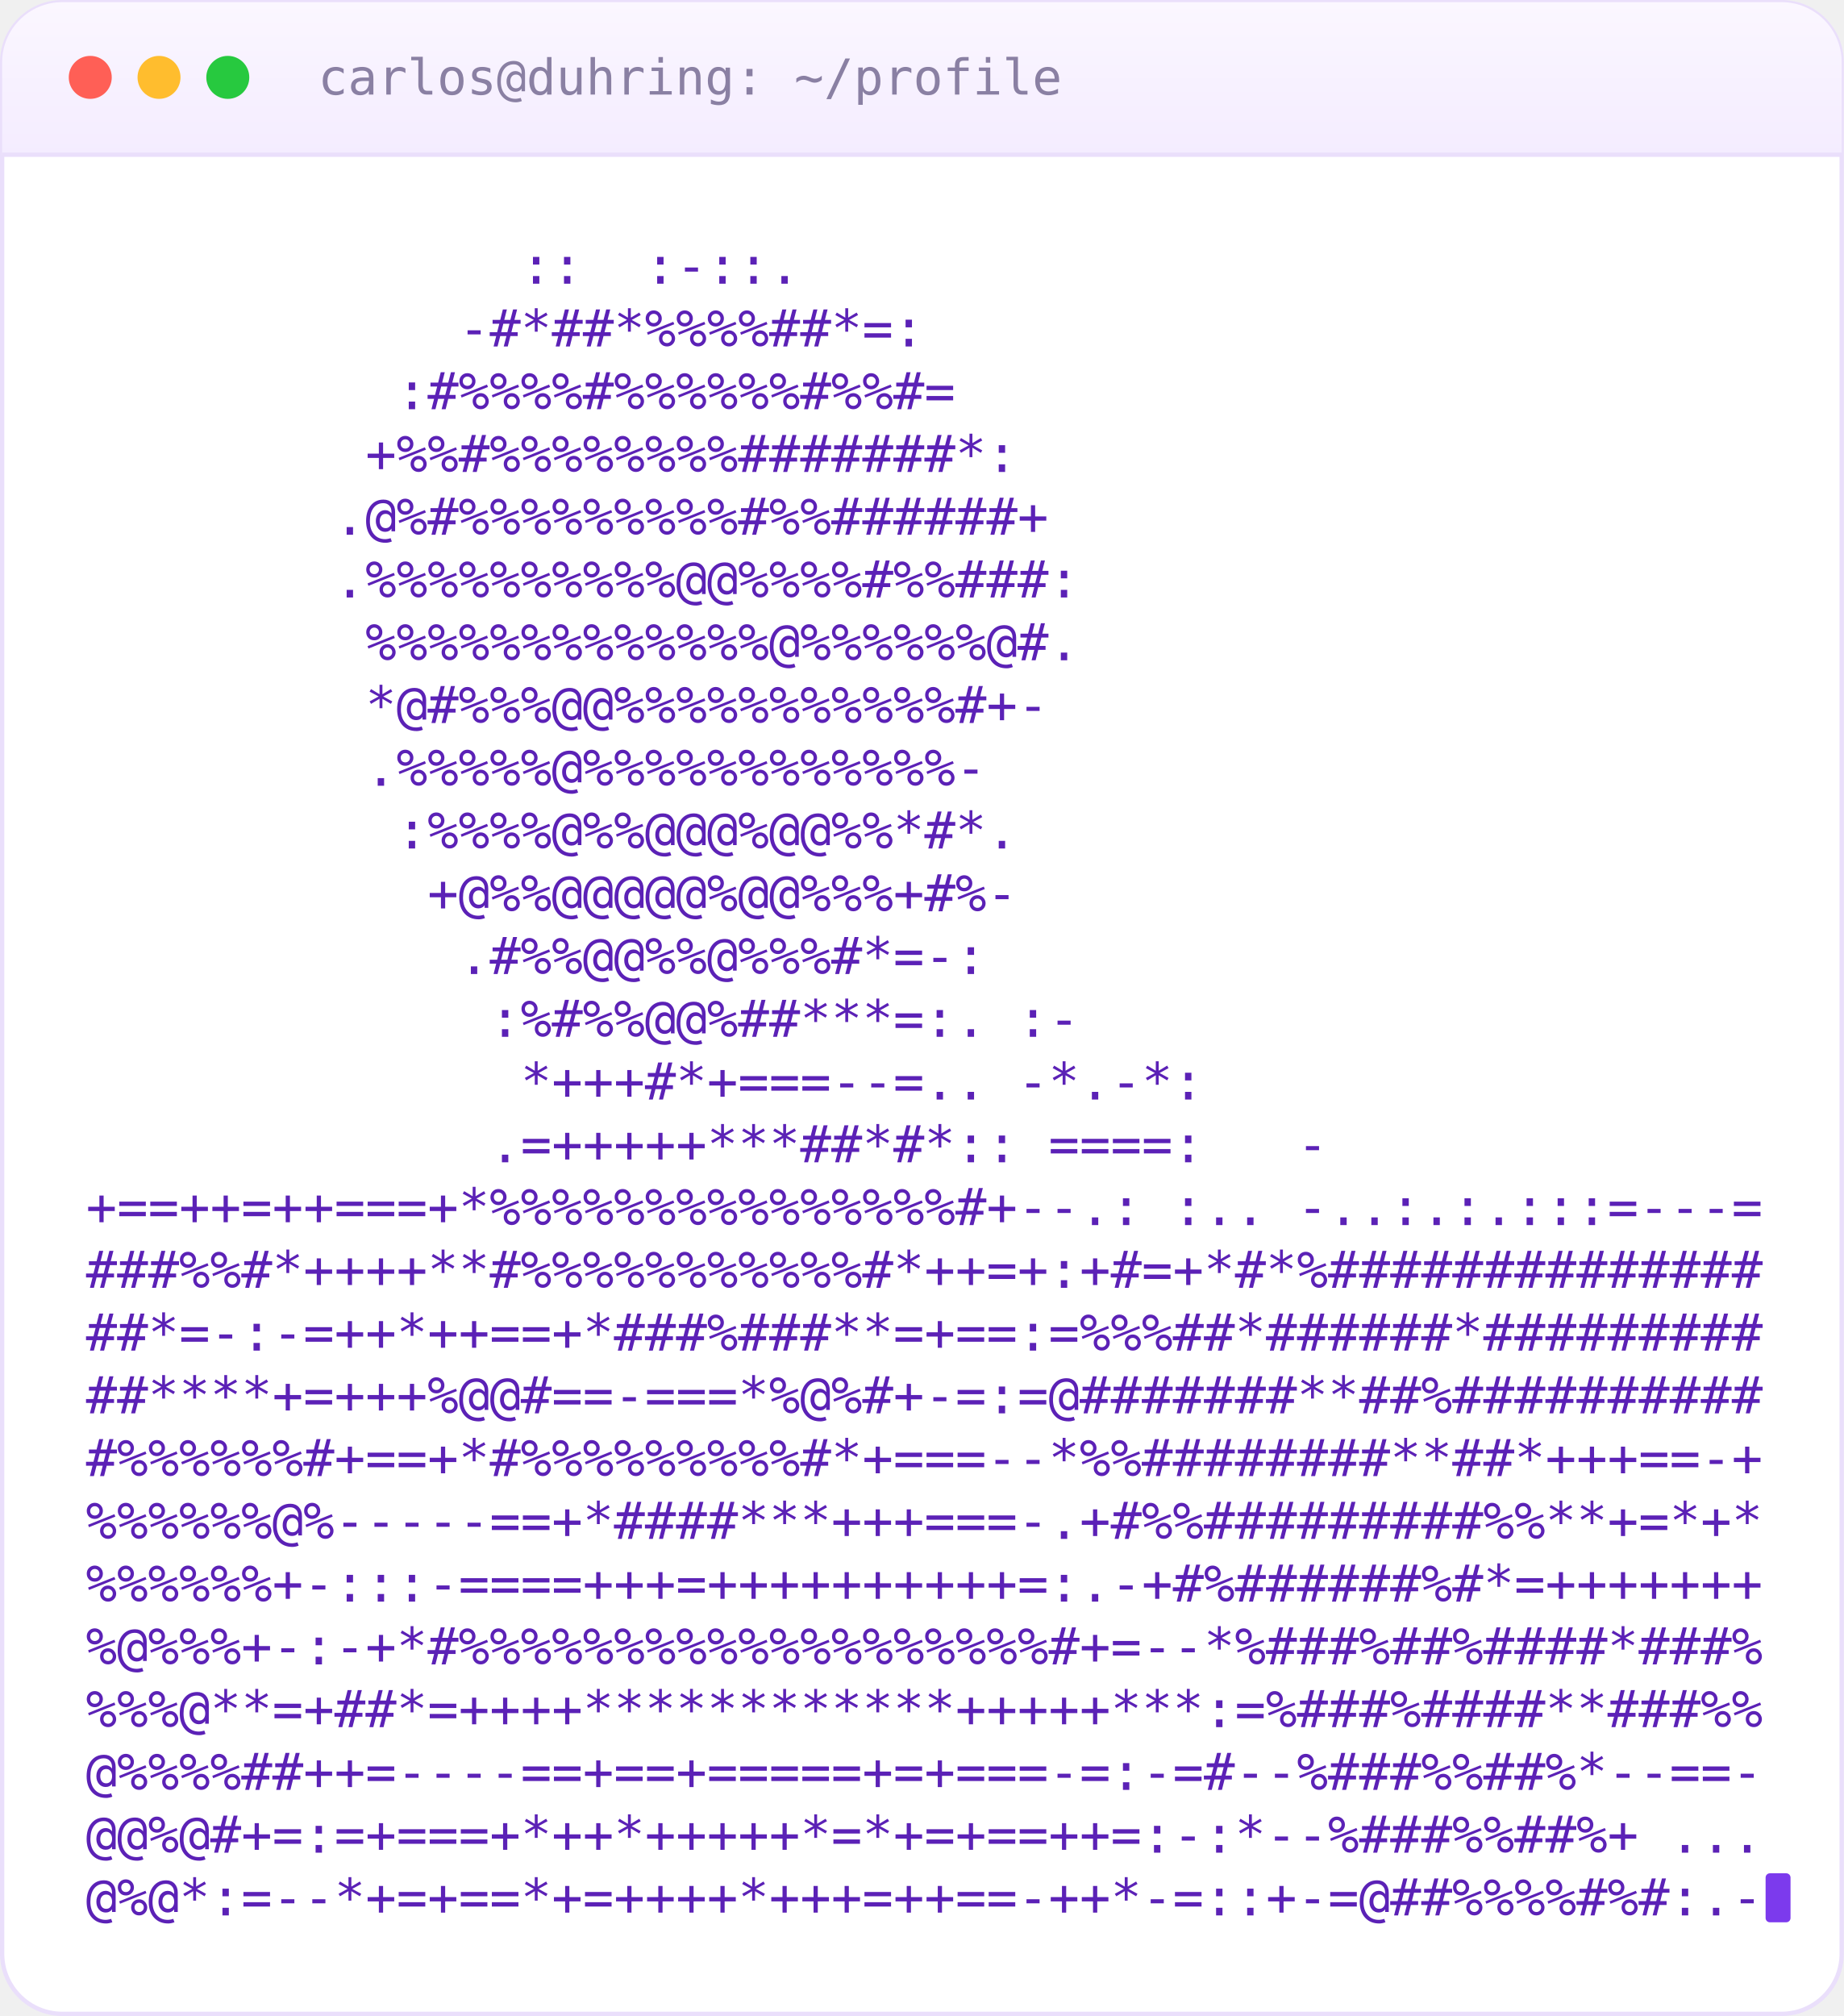
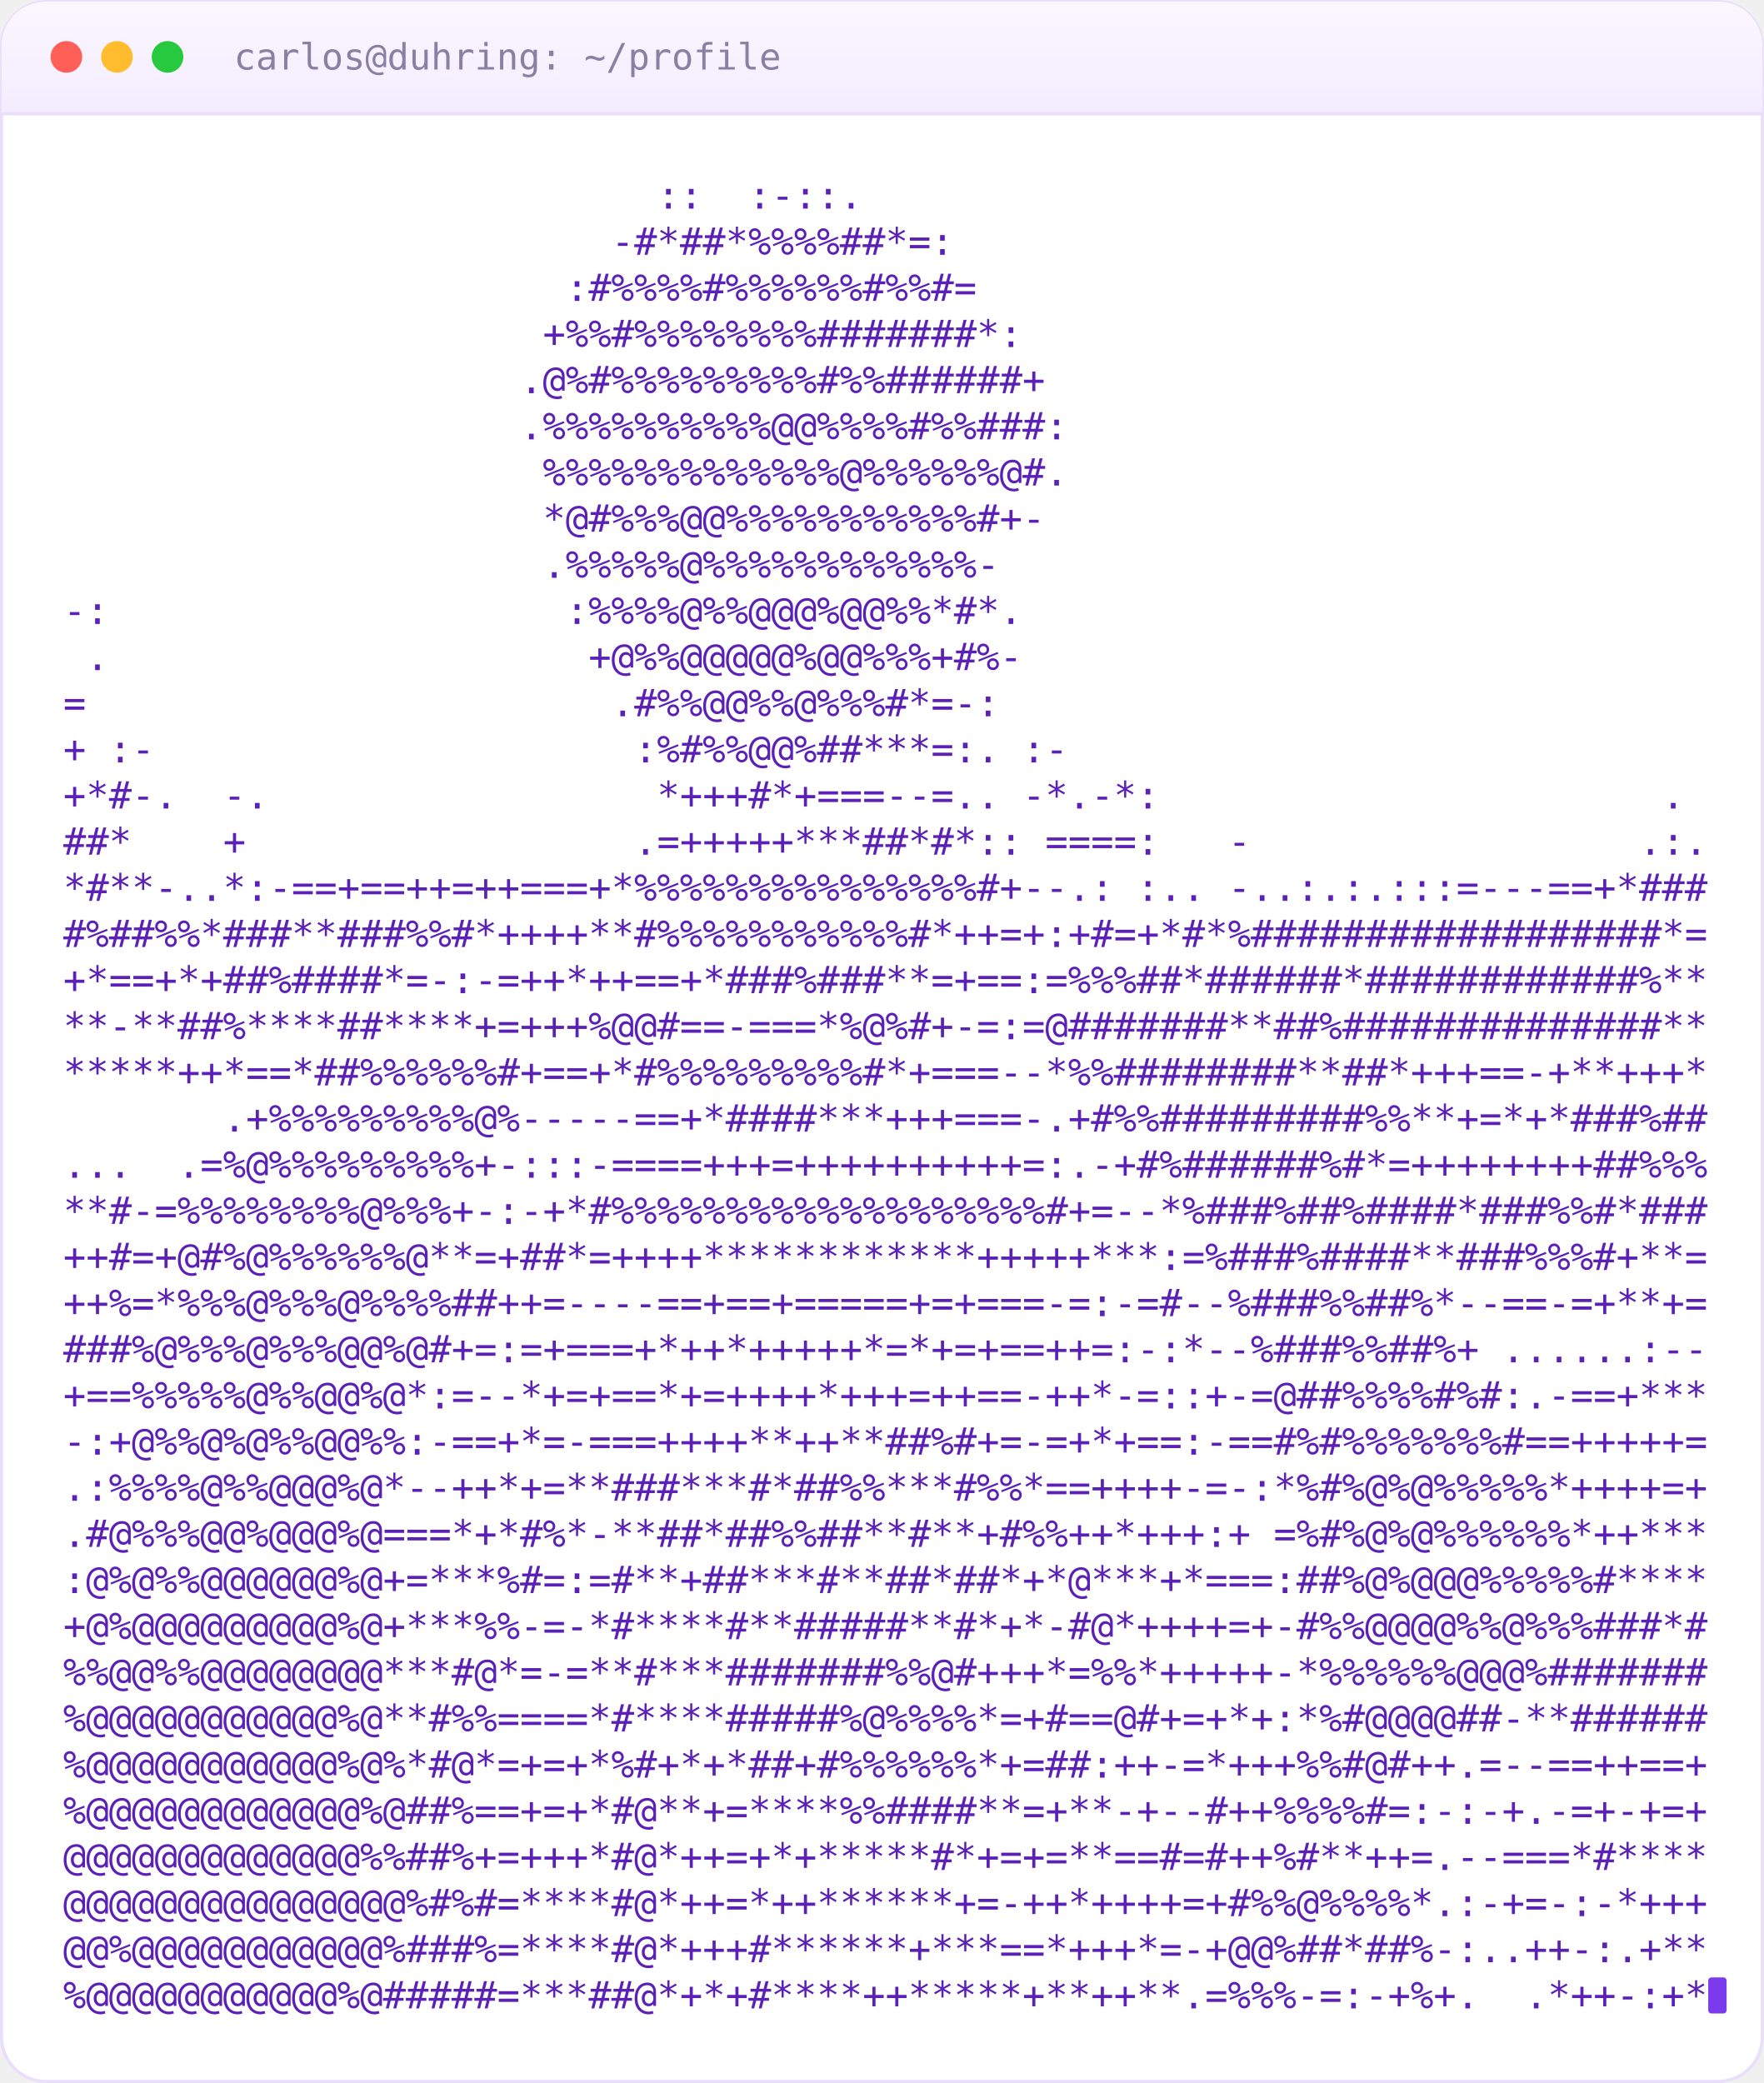
- <svg xmlns="http://www.w3.org/2000/svg" width="429" height="469" viewBox="0 0 429 469" role="img" aria-label="Retrato de Carlos Duhring em arte ASCII">
+ <svg xmlns="http://www.w3.org/2000/svg" width="558" height="659" viewBox="0 0 558 659" role="img" aria-label="Retrato de Carlos Duhring em arte ASCII">
  <defs>
    <linearGradient id="bar" x1="0" y1="0" x2="0" y2="1">
      <stop offset="0" stop-color="#fbf7ff" />
      <stop offset="1" stop-color="#f4ecff" />
    </linearGradient>
  </defs>
-   <rect x="0.5" y="0.5" width="428" height="468" rx="14" fill="#ffffff" stroke="#eadffb" />
-   <path d="M0.5 14.5A14 14 0 0 1 14.5 0.5H414.5A14 14 0 0 1 428.5 14.5V36H0.5Z" fill="url(#bar)" />
-   <line x1="0.5" y1="36" x2="428.5" y2="36" stroke="#eadffb" />
+   <rect x="0.5" y="0.5" width="557" height="658" rx="14" fill="#ffffff" stroke="#eadffb" />
+   <path d="M0.5 14.5A14 14 0 0 1 14.5 0.5H543.5A14 14 0 0 1 557.5 14.5V36H0.5Z" fill="url(#bar)" />
+   <line x1="0.5" y1="36" x2="557.5" y2="36" stroke="#eadffb" />
  <circle cx="21" cy="18" r="5" fill="#ff5f56" />
  <circle cx="37" cy="18" r="5" fill="#ffbd2e" />
  <circle cx="53" cy="18" r="5" fill="#27c93f" />
  <text x="74" y="22" font-family="ui-monospace,SFMono-Regular,Menlo,Consolas,monospace" font-size="11.5" fill="#8a80a3">carlos@duhring: ~/profile</text>
  <text font-family="ui-monospace,SFMono-Regular,Menlo,Consolas,monospace" font-size="12" fill="#5b21b6" xml:space="preserve">
-     <tspan x="20" y="66.0">              ::  :-::.</tspan>
-     <tspan x="20" y="80.6">            -#*##*%%%%##*=:</tspan>
-     <tspan x="20" y="95.2">          :#%%%%#%%%%%%#%%#=</tspan>
-     <tspan x="20" y="109.8">         +%%#%%%%%%%%#######*:</tspan>
-     <tspan x="20" y="124.4">        .@%#%%%%%%%%%#%%######+</tspan>
-     <tspan x="20" y="139.0">        .%%%%%%%%%%@@%%%%#%%###:</tspan>
-     <tspan x="20" y="153.6">         %%%%%%%%%%%%%@%%%%%%@#.</tspan>
-     <tspan x="20" y="168.2">         *@#%%%@@%%%%%%%%%%%#+-</tspan>
-     <tspan x="20" y="182.8">         .%%%%%@%%%%%%%%%%%%-</tspan>
-     <tspan x="20" y="197.4">          :%%%%@%%@@@%@@%%*#*.</tspan>
-     <tspan x="20" y="212.0">           +@%%@@@@@%@@%%%+#%-</tspan>
-     <tspan x="20" y="226.6">            .#%%@@%%@%%%#*=-:</tspan>
-     <tspan x="20" y="241.2">             :%#%%@@%##***=:. :-</tspan>
-     <tspan x="20" y="255.8">              *+++#*+===--=.. -*.-*:</tspan>
-     <tspan x="20" y="270.4">             .=+++++***##*#*:: ====:   -</tspan>
-     <tspan x="20" y="285.0">+==++=++===+*%%%%%%%%%%%%%%%#+--.: :.. -..:.:.:::=---=</tspan>
-     <tspan x="20" y="299.6">###%%#*++++**#%%%%%%%%%%%#*++=+:+#=+*#*%##############</tspan>
-     <tspan x="20" y="314.2">##*=-:-=++*++==+*###%###**=+==:=%%%##*######*#########</tspan>
-     <tspan x="20" y="328.8">##****+=+++%@@#==-===*%@%#+-=:=@#######**##%##########</tspan>
-     <tspan x="20" y="343.4">#%%%%%%#+==+*#%%%%%%%%%#*+===--*%%########**##*+++==-+</tspan>
-     <tspan x="20" y="358.0">%%%%%%@%-----==+*####***+++===-.+#%%#########%%**+=*+*</tspan>
-     <tspan x="20" y="372.6">%%%%%%+-:::-====+++=++++++++++=:.-+#%######%#*=+++++++</tspan>
-     <tspan x="20" y="387.2">%@%%%+-:-+*#%%%%%%%%%%%%%%%%%%%#+=--*%###%##%####*###%</tspan>
-     <tspan x="20" y="401.8">%%%@**=+##*=++++************+++++***:=%###%####**###%%</tspan>
-     <tspan x="20" y="416.4">@%%%%##++=----==+==+=====+=+===-=:-=#--%###%%##%*--==-</tspan>
-     <tspan x="20" y="431.0">@@%@#+=:=+===+*++*+++++*=*+=+==++=:-:*--%###%%##%+ ...</tspan>
-     <tspan x="20" y="445.6">@%@*:=--*+=+==*+=++++*+++=++==-++*-=::+-=@##%%%%#%#:.-</tspan>
+     <tspan x="20" y="66.0">                          ::  :-::.</tspan>
+     <tspan x="20" y="80.6">                        -#*##*%%%%##*=:</tspan>
+     <tspan x="20" y="95.2">                      :#%%%%#%%%%%%#%%#=</tspan>
+     <tspan x="20" y="109.8">                     +%%#%%%%%%%%#######*:</tspan>
+     <tspan x="20" y="124.4">                    .@%#%%%%%%%%%#%%######+</tspan>
+     <tspan x="20" y="139.0">                    .%%%%%%%%%%@@%%%%#%%###:</tspan>
+     <tspan x="20" y="153.6">                     %%%%%%%%%%%%%@%%%%%%@#.</tspan>
+     <tspan x="20" y="168.2">                     *@#%%%@@%%%%%%%%%%%#+-</tspan>
+     <tspan x="20" y="182.8">                     .%%%%%@%%%%%%%%%%%%-</tspan>
+     <tspan x="20" y="197.4">-:                    :%%%%@%%@@@%@@%%*#*.</tspan>
+     <tspan x="20" y="212.0"> .                     +@%%@@@@@%@@%%%+#%-</tspan>
+     <tspan x="20" y="226.6">=                       .#%%@@%%@%%%#*=-:</tspan>
+     <tspan x="20" y="241.2">+ :-                     :%#%%@@%##***=:. :-</tspan>
+     <tspan x="20" y="255.8">+*#-.  -.                 *+++#*+===--=.. -*.-*:                      .</tspan>
+     <tspan x="20" y="270.4">##*    +                 .=+++++***##*#*:: ====:   -                 .:.</tspan>
+     <tspan x="20" y="285.0">*#**-..*:-==+==++=++===+*%%%%%%%%%%%%%%%#+--.: :.. -..:.:.:::=---==+*###</tspan>
+     <tspan x="20" y="299.6">#%##%%*###**###%%#*++++**#%%%%%%%%%%%#*++=+:+#=+*#*%##################*=</tspan>
+     <tspan x="20" y="314.2">+*==+*+##%####*=-:-=++*++==+*###%###**=+==:=%%%##*######*############%**</tspan>
+     <tspan x="20" y="328.8">**-**##%****##****+=+++%@@#==-===*%@%#+-=:=@#######**##%##############**</tspan>
+     <tspan x="20" y="343.4">*****++*==*##%%%%%%#+==+*#%%%%%%%%%#*+===--*%%########**##*+++==-+**+++*</tspan>
+     <tspan x="20" y="358.0">       .+%%%%%%%%%@%-----==+*####***+++===-.+#%%#########%%**+=*+*###%##</tspan>
+     <tspan x="20" y="372.6">...  .=%@%%%%%%%%%+-:::-====+++=++++++++++=:.-+#%######%#*=++++++++##%%%</tspan>
+     <tspan x="20" y="387.2">**#-=%%%%%%%%@%%%+-:-+*#%%%%%%%%%%%%%%%%%%%#+=--*%###%##%####*###%%#*###</tspan>
+     <tspan x="20" y="401.8">++#=+@#%@%%%%%%@**=+##*=++++************+++++***:=%###%####**###%%%#+**=</tspan>
+     <tspan x="20" y="416.4">++%=*%%%@%%%@%%%%##++=----==+==+=====+=+===-=:-=#--%###%%##%*--==-=+**+=</tspan>
+     <tspan x="20" y="431.0">###%@%%%@%%%@@%@#+=:=+===+*++*+++++*=*+=+==++=:-:*--%###%%##%+ ......:--</tspan>
+     <tspan x="20" y="445.6">+==%%%%%@%%@@%@*:=--*+=+==*+=++++*+++=++==-++*-=::+-=@##%%%%#%#:.-==+***</tspan>
+     <tspan x="20" y="460.2">-:+@%%@%@%%@@%%:-==+*=-===++++**++**##%#+=-=+*+==:-==#%#%%%%%%%#==+++++=</tspan>
+     <tspan x="20" y="474.8">.:%%%%@%%@@@%@*--++*+=**###***#*##%%***#%%*==++++-=-:*%#%@%@%%%%%*++++=+</tspan>
+     <tspan x="20" y="489.4">.#@%%%@@%@@@%@===*+*#%*-**##*##%%##**#**+#%%++*+++:+ =%#%@%@%%%%%%*++***</tspan>
+     <tspan x="20" y="504.0">:@%@%%@@@@@@%@+=***%#=:=#**+##***#**##*##*+*@***+*===:##%@%@@@%%%%%#****</tspan>
+     <tspan x="20" y="518.6">+@%@@@@@@@@@%@+***%%-=-*#****#**#####**#*+*-#@*++++=+-#%%@@@@%%@%%%###*#</tspan>
+     <tspan x="20" y="533.2">%%@@%%@@@@@@@@***#@*=-=**#***#######%%@#+++*=%%*+++++-*%%%%%%@@@%#######</tspan>
+     <tspan x="20" y="547.8">%@@@@@@@@@@@%@**#%%====*#****#####%@%%%%*=+#==@#+=+*+:*%#@@@@##-**######</tspan>
+     <tspan x="20" y="562.4">%@@@@@@@@@@@%@%*#@*=+=+*%#+*+*##+#%%%%%%*+=##:++-=*+++%%#@#++.=--==++==+</tspan>
+     <tspan x="20" y="577.0">%@@@@@@@@@@@@%@##%==+=+*#@**+=****%%####**=+**-+--#++%%%%#=:-:-+.-=+-+=+</tspan>
+     <tspan x="20" y="591.6">@@@@@@@@@@@@@%%##%+=+++*#@*++=+*+*****#*+=+=**==#=#++%#**++=.--===*#****</tspan>
+     <tspan x="20" y="606.2">@@@@@@@@@@@@@@@%#%#=****#@*++=*++******+=-++*++++=+#%%@%%%%*.:-+=-:-*+++</tspan>
+     <tspan x="20" y="620.8">@@%@@@@@@@@@@@%###%=****#@*+++#******+***==*+++*=-+@@%##*##%-:..++-:.+**</tspan>
+     <tspan x="20" y="635.4">%@@@@@@@@@@@%@#####=***##@*+*+#****++*****+**++**.=%%%-=:-+%+.  .*++-:+*</tspan>
  </text>
-   <rect x="410.8" y="435.8" width="5.8" height="11.4" rx="1" fill="#7c3aed">
+   <rect x="540.4" y="625.6" width="5.8" height="11.4" rx="1" fill="#7c3aed">
    <animate attributeName="opacity" values="1;0;1" dur="1.1s" repeatCount="indefinite" />
  </rect>
</svg>
